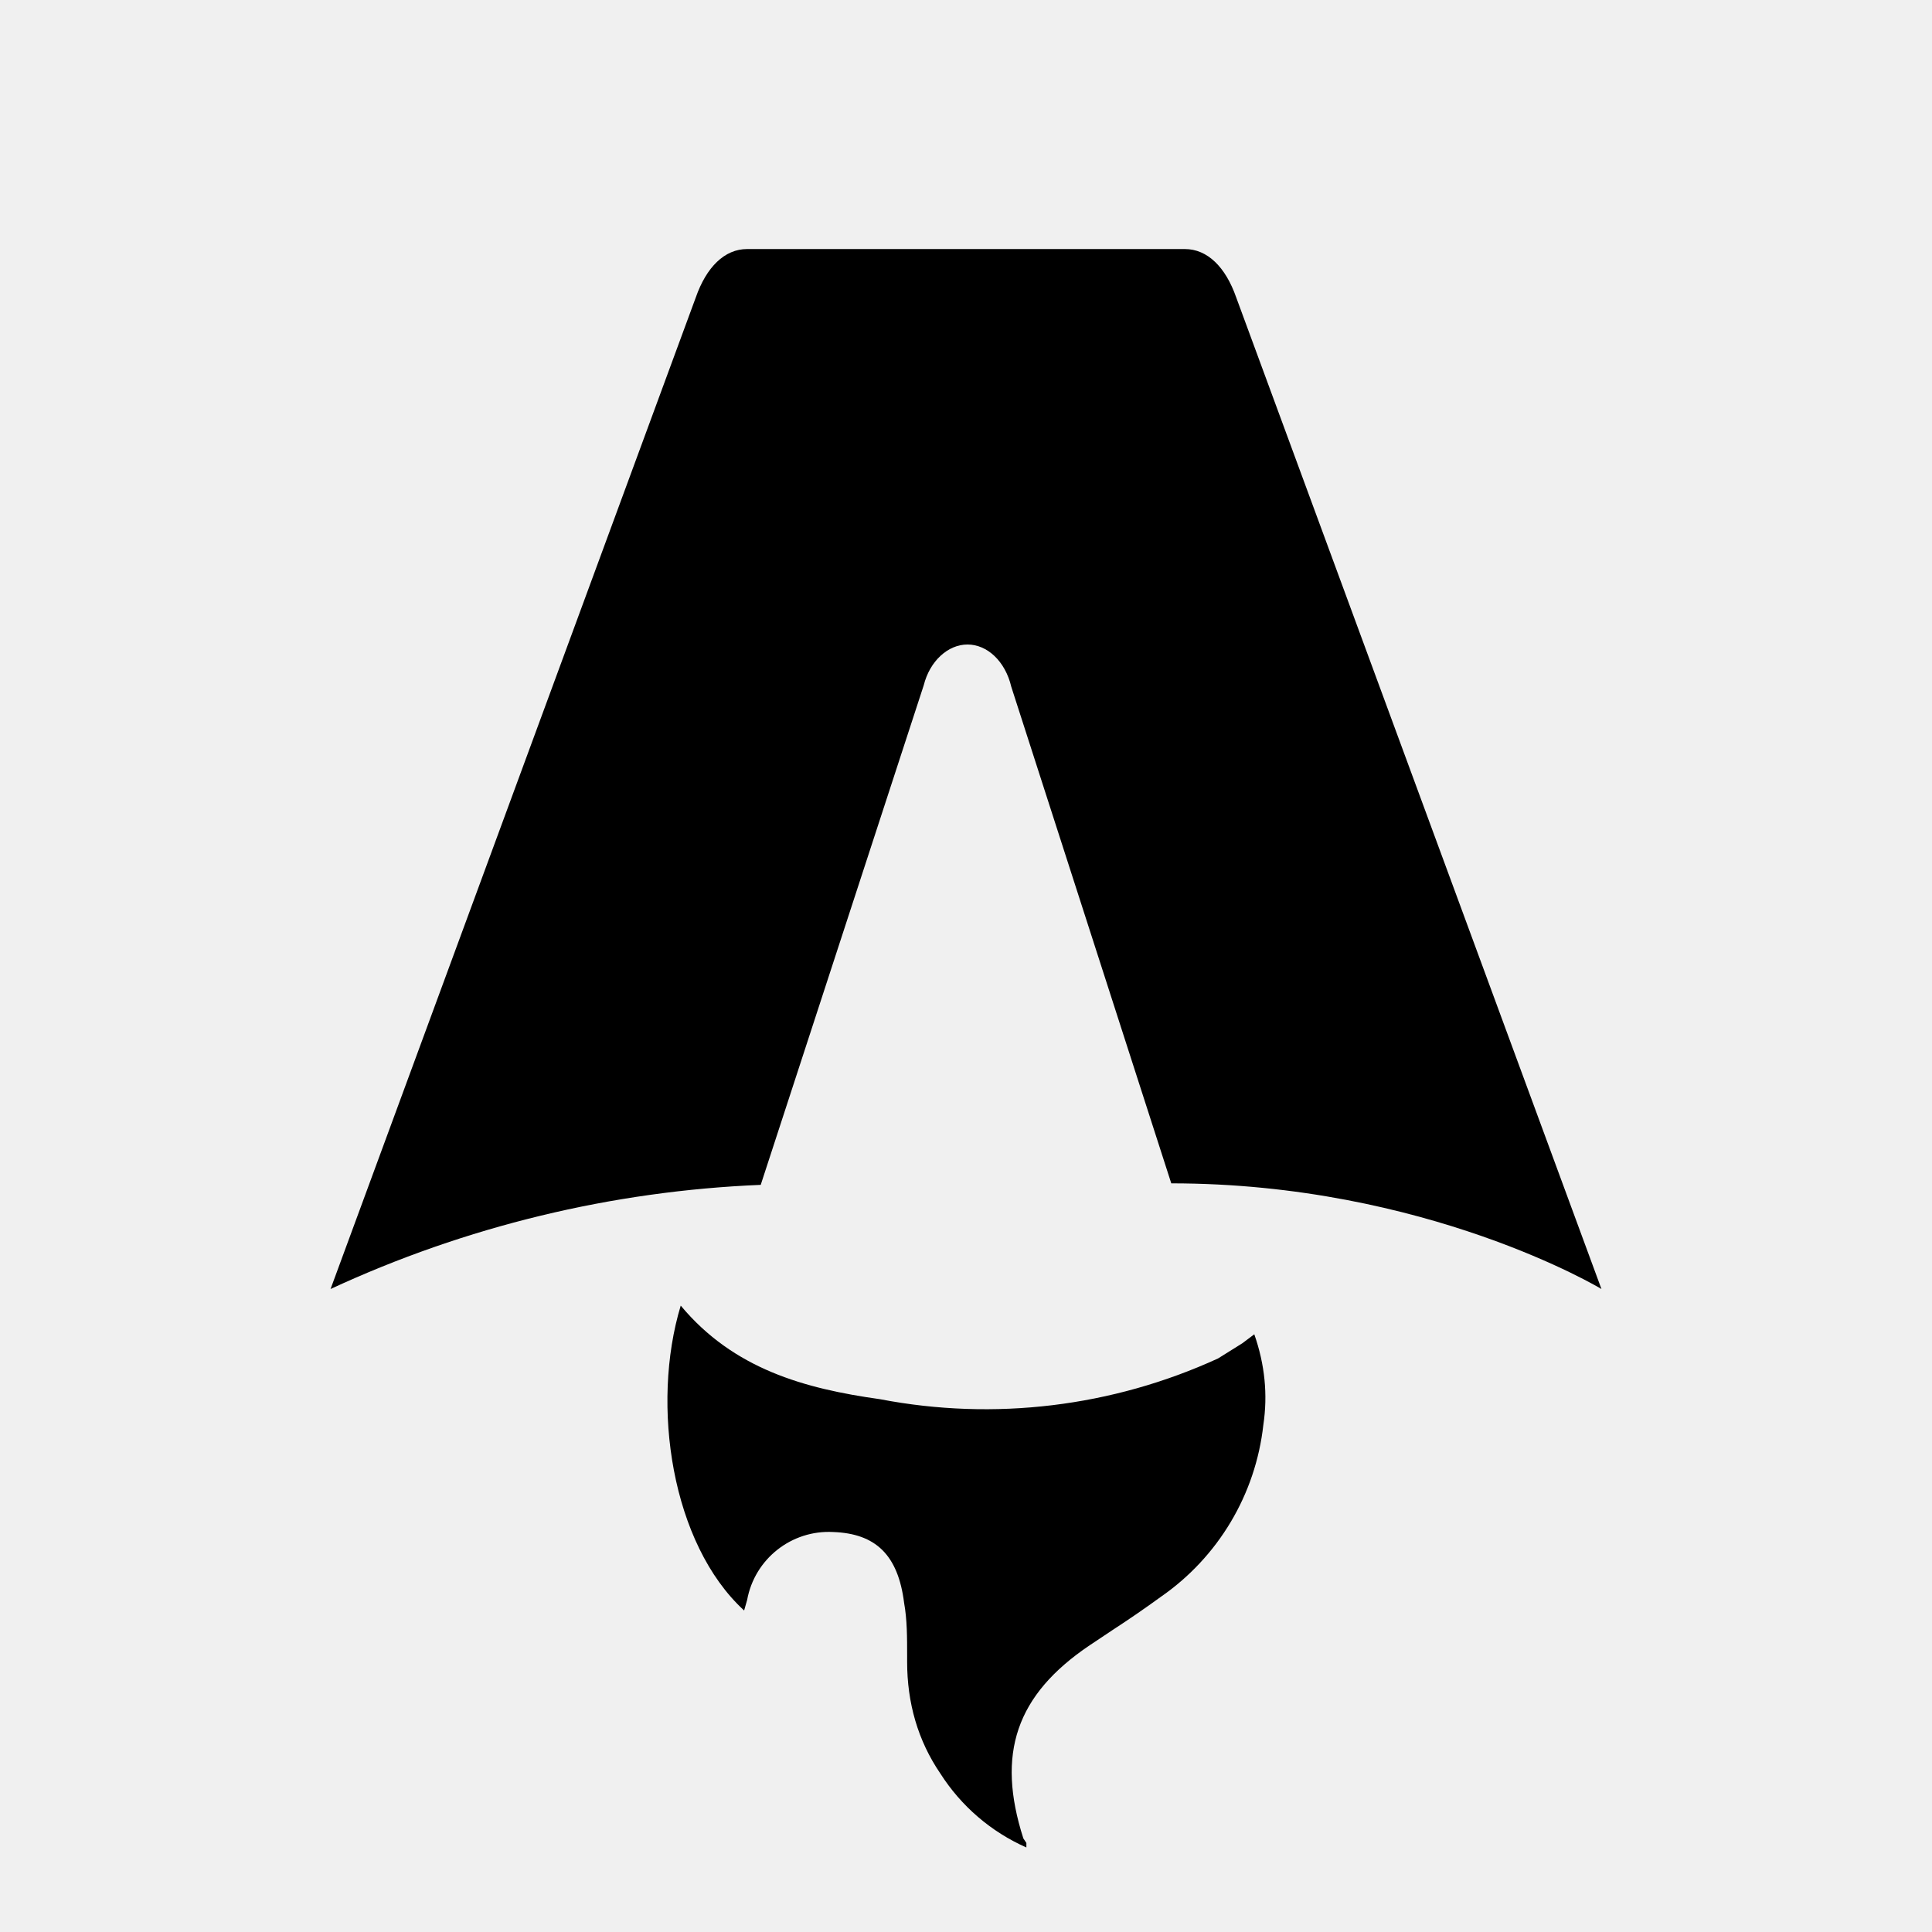
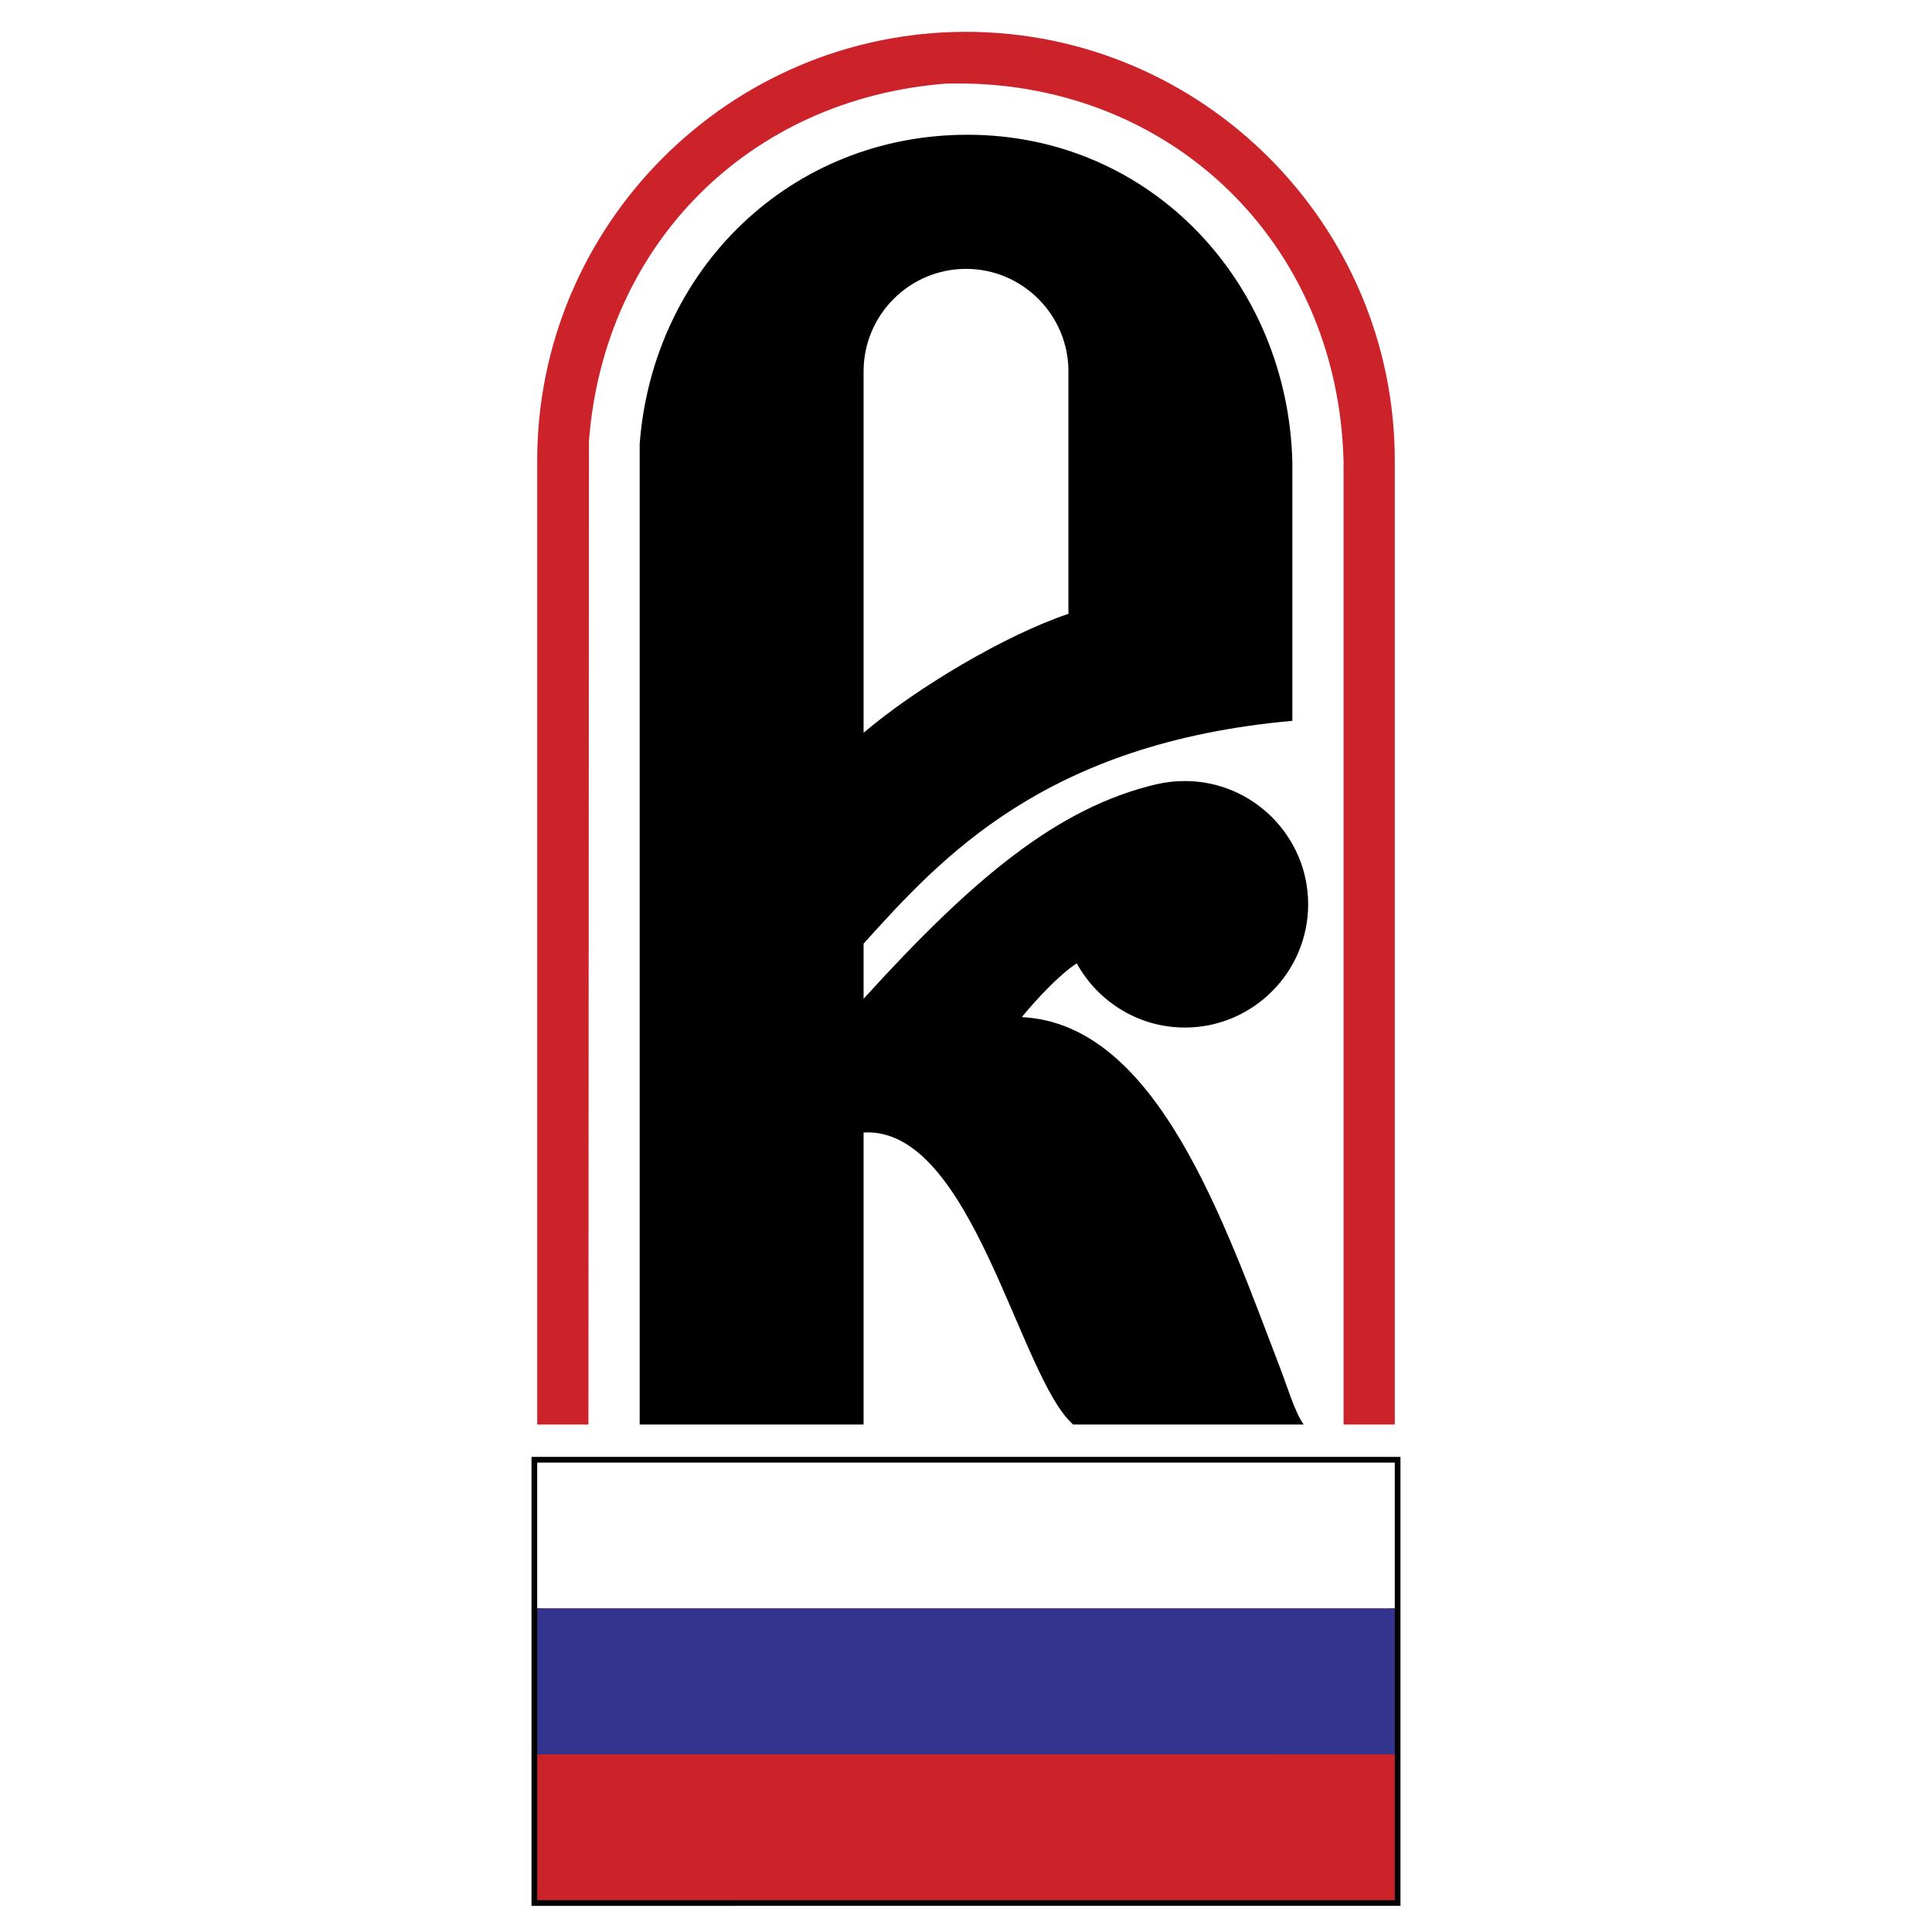
- <svg xmlns="http://www.w3.org/2000/svg" fill="#000" viewBox="0 0 128 128">
-   <path d="M50.4 78.5a75.1 75.1 0 0 0-28.5 6.9l24.2-65.7c.7-2 1.9-3.2 3.4-3.2h29c1.5 0 2.7 1.2 3.4 3.2l24.2 65.7s-11.6-7-28.5-7L67 45.5c-.4-1.7-1.6-2.8-2.9-2.8-1.3 0-2.5 1.1-2.9 2.7L50.4 78.5Zm-1.1 28.2Zm-4.2-20.2c-2 6.6-.6 15.8 4.2 20.2a17.5 17.5 0 0 1 .2-.7 5.5 5.5 0 0 1 5.7-4.5c2.8.1 4.3 1.5 4.7 4.7.2 1.1.2 2.3.2 3.5v.4c0 2.7.7 5.2 2.2 7.4a13 13 0 0 0 5.7 4.9v-.3l-.2-.3c-1.8-5.6-.5-9.5 4.4-12.8l1.5-1a73 73 0 0 0 3.2-2.2 16 16 0 0 0 6.8-11.4c.3-2 .1-4-.6-6l-.8.6-1.6 1a37 37 0 0 1-22.4 2.7c-5-.7-9.7-2-13.2-6.2Z" />
-   <style>
-         path { fill: #000; }
-         @media (prefers-color-scheme: dark) {
-             path { fill: #111; }
-         }
-     </style>
+ <svg xmlns="http://www.w3.org/2000/svg" width="2500" height="2500" viewBox="0 0 192.756 192.756">
+   <g fill-rule="evenodd" clip-rule="evenodd">
+     <path fill="#fff" d="M0 0h192.756v192.756H0V0z" />
+     <path d="M134.047 142.125h5.111V45.957c0-23.563-19.217-42.781-42.78-42.781-23.563 0-42.781 19.218-42.781 42.776v96.173h5.111l.051-98.108C60.263 24.358 74.761 9.842 94.443 8.338c22.034-.556 39.049 15.665 39.604 37.684v96.103z" fill="#cc2229" />
+     <path fill="#cc2229" stroke="#000" stroke-width="1.134" stroke-miterlimit="2.613" d="M139.158 145.922v43.656l-85.561.003v-43.659h85.561z" />
+     <path fill="#fff" d="M139.158 145.922v14.549l-85.561.001v-14.55h85.561z" />
+     <path fill="#cc2229" d="M139.158 175.03v14.55l-85.561.001V175.03h85.561z" />
+     <path fill="#33348e" d="M139.158 160.477v14.548l-85.561.001v-14.549h85.561z" />
+     <path d="M106.598 37.044c0-5.628-4.59-10.219-10.219-10.219-5.628 0-10.219 4.591-10.219 10.219v36.063c5.346-4.544 14.211-9.774 20.438-11.866V37.044zM96.581 13.445c18.265.024 31.906 14.767 32.357 32.642v25.83C104.2 74.128 93.884 85.605 86.16 94.144v5.504c10.786-11.87 19.317-19.115 29.295-21.419a12.356 12.356 0 0 1 2.764-.305c6.771 0 12.297 5.524 12.297 12.298s-5.525 12.297-12.297 12.297c-4.641 0-8.695-2.594-10.789-6.405-1.641 1.04-4.029 3.576-5.484 5.364 13.484.664 20.152 20.335 25.854 35.223.643 1.676 1.361 4.118 2.264 5.426H107.07c-5.396-4.726-10.074-29.787-20.911-29.137v29.137H63.821v-97.85c1.336-17.44 15.071-30.86 32.76-30.832z" />
+   </g>
</svg>
